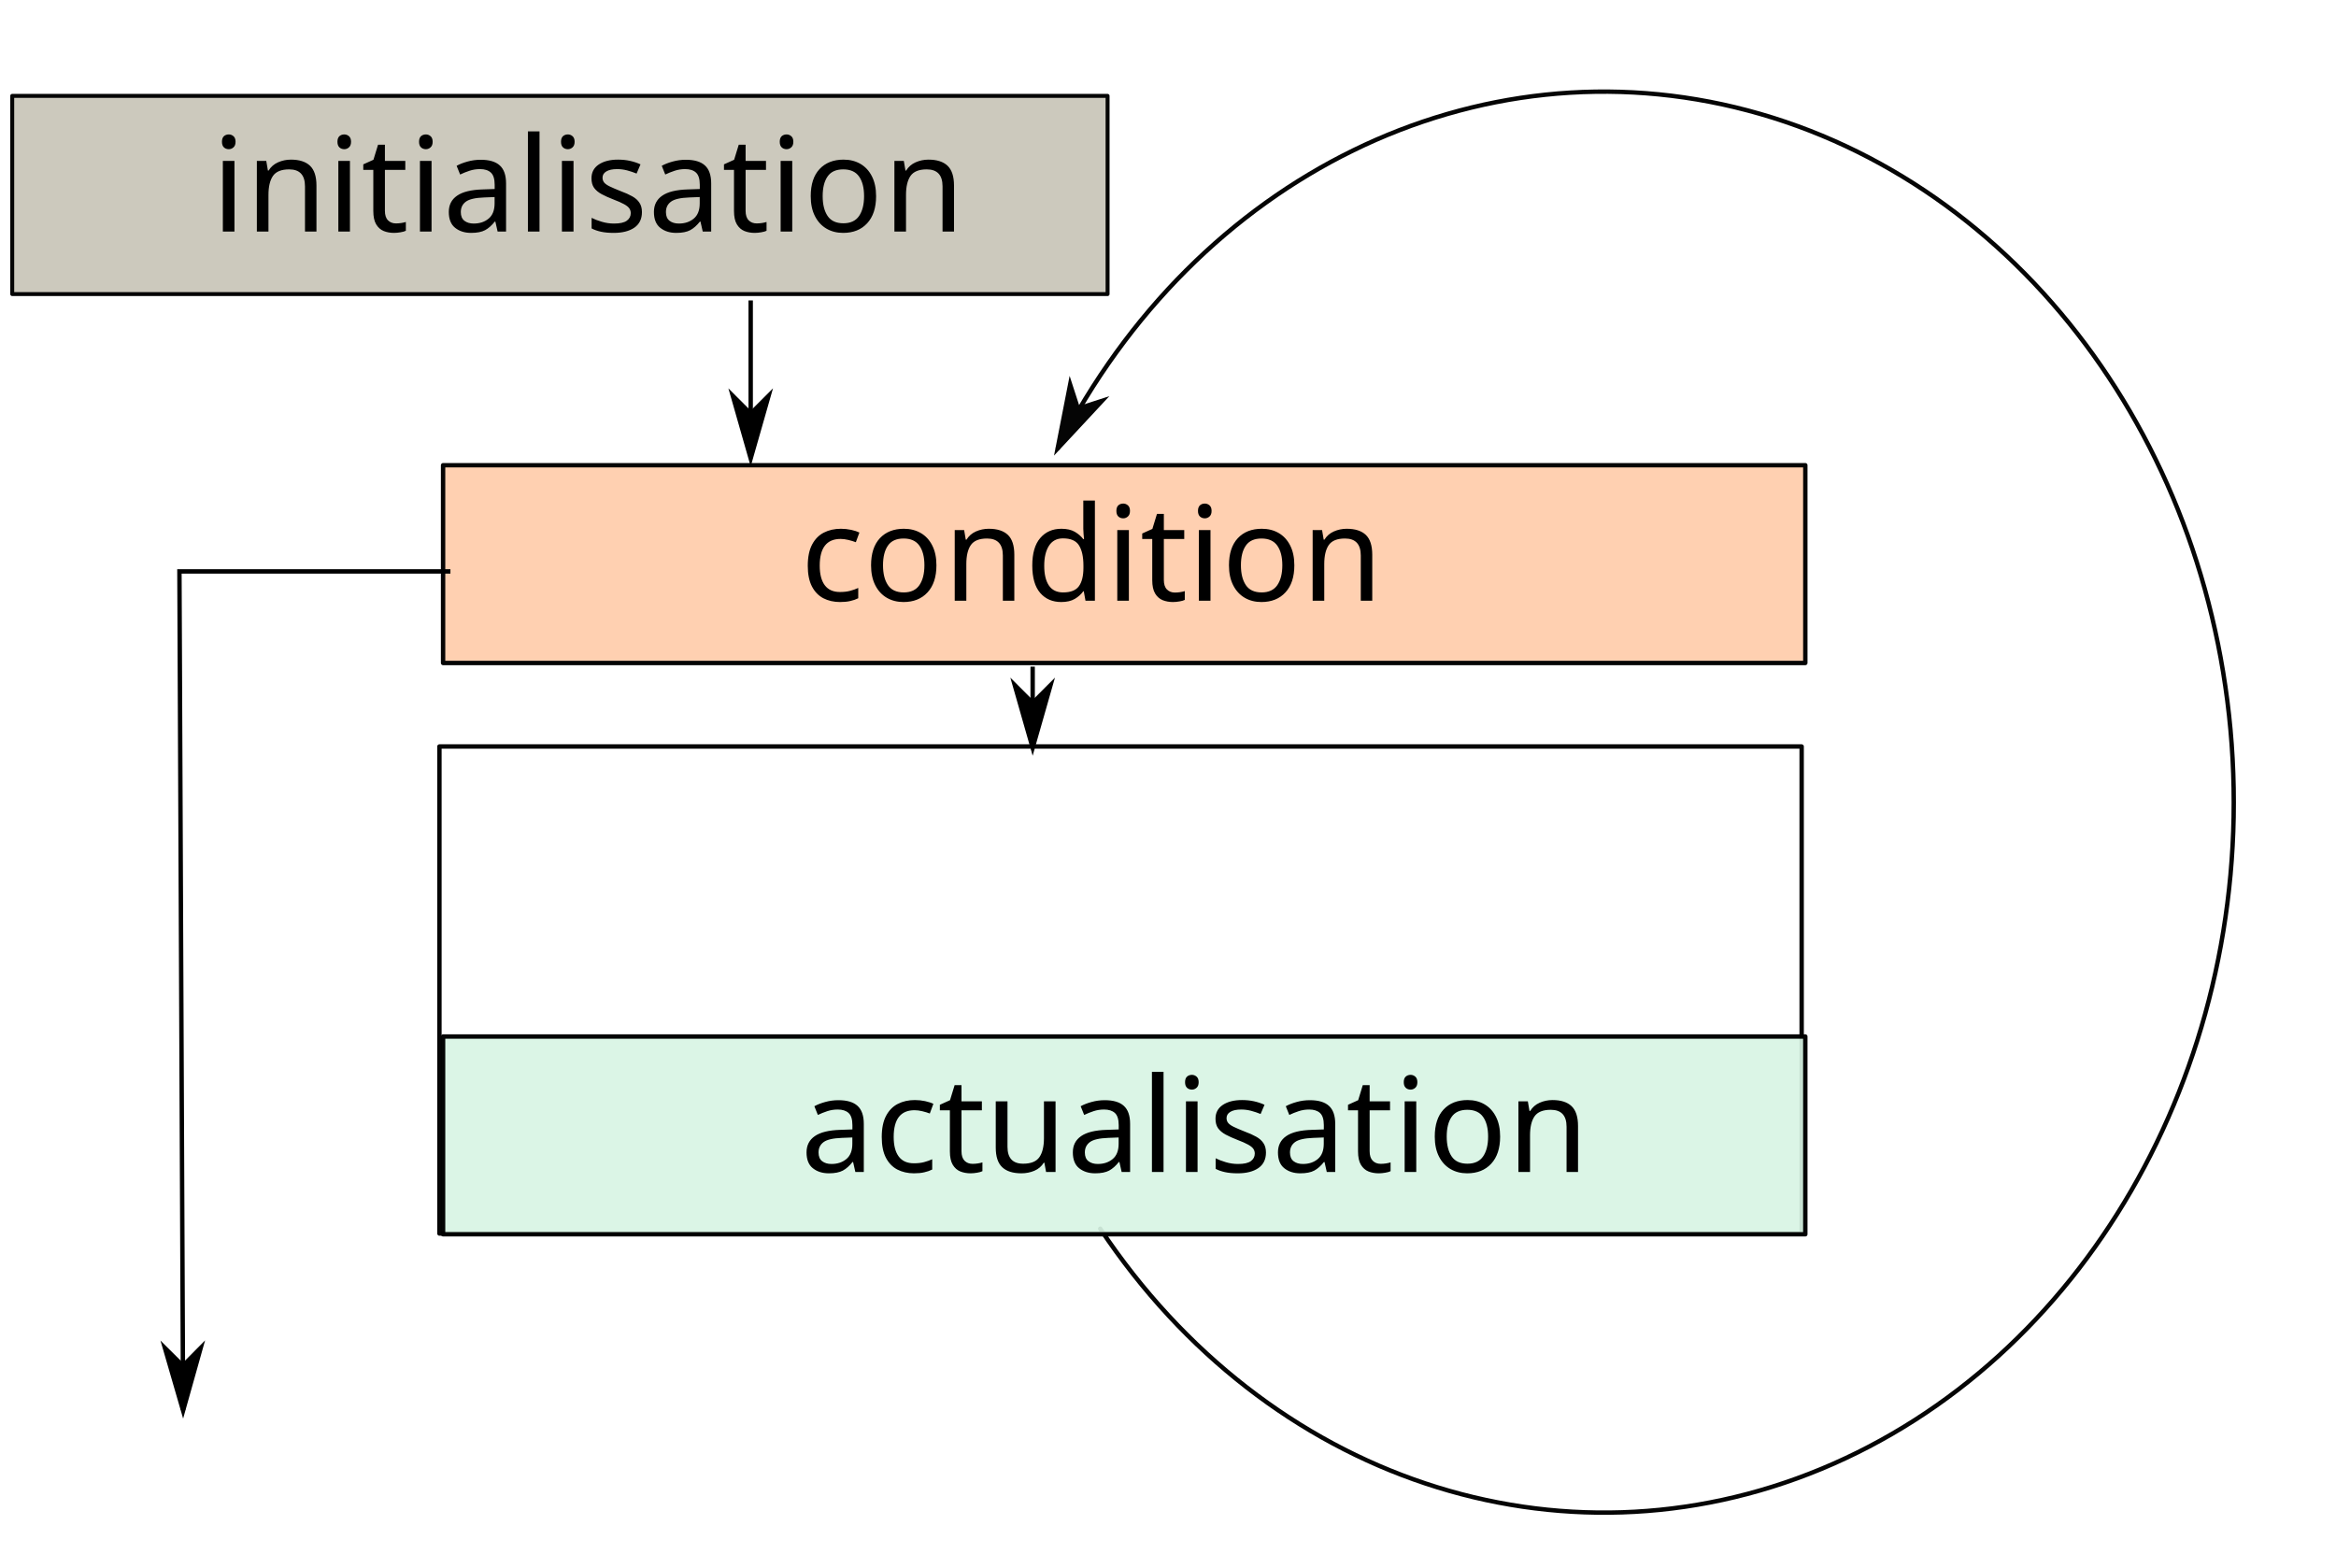
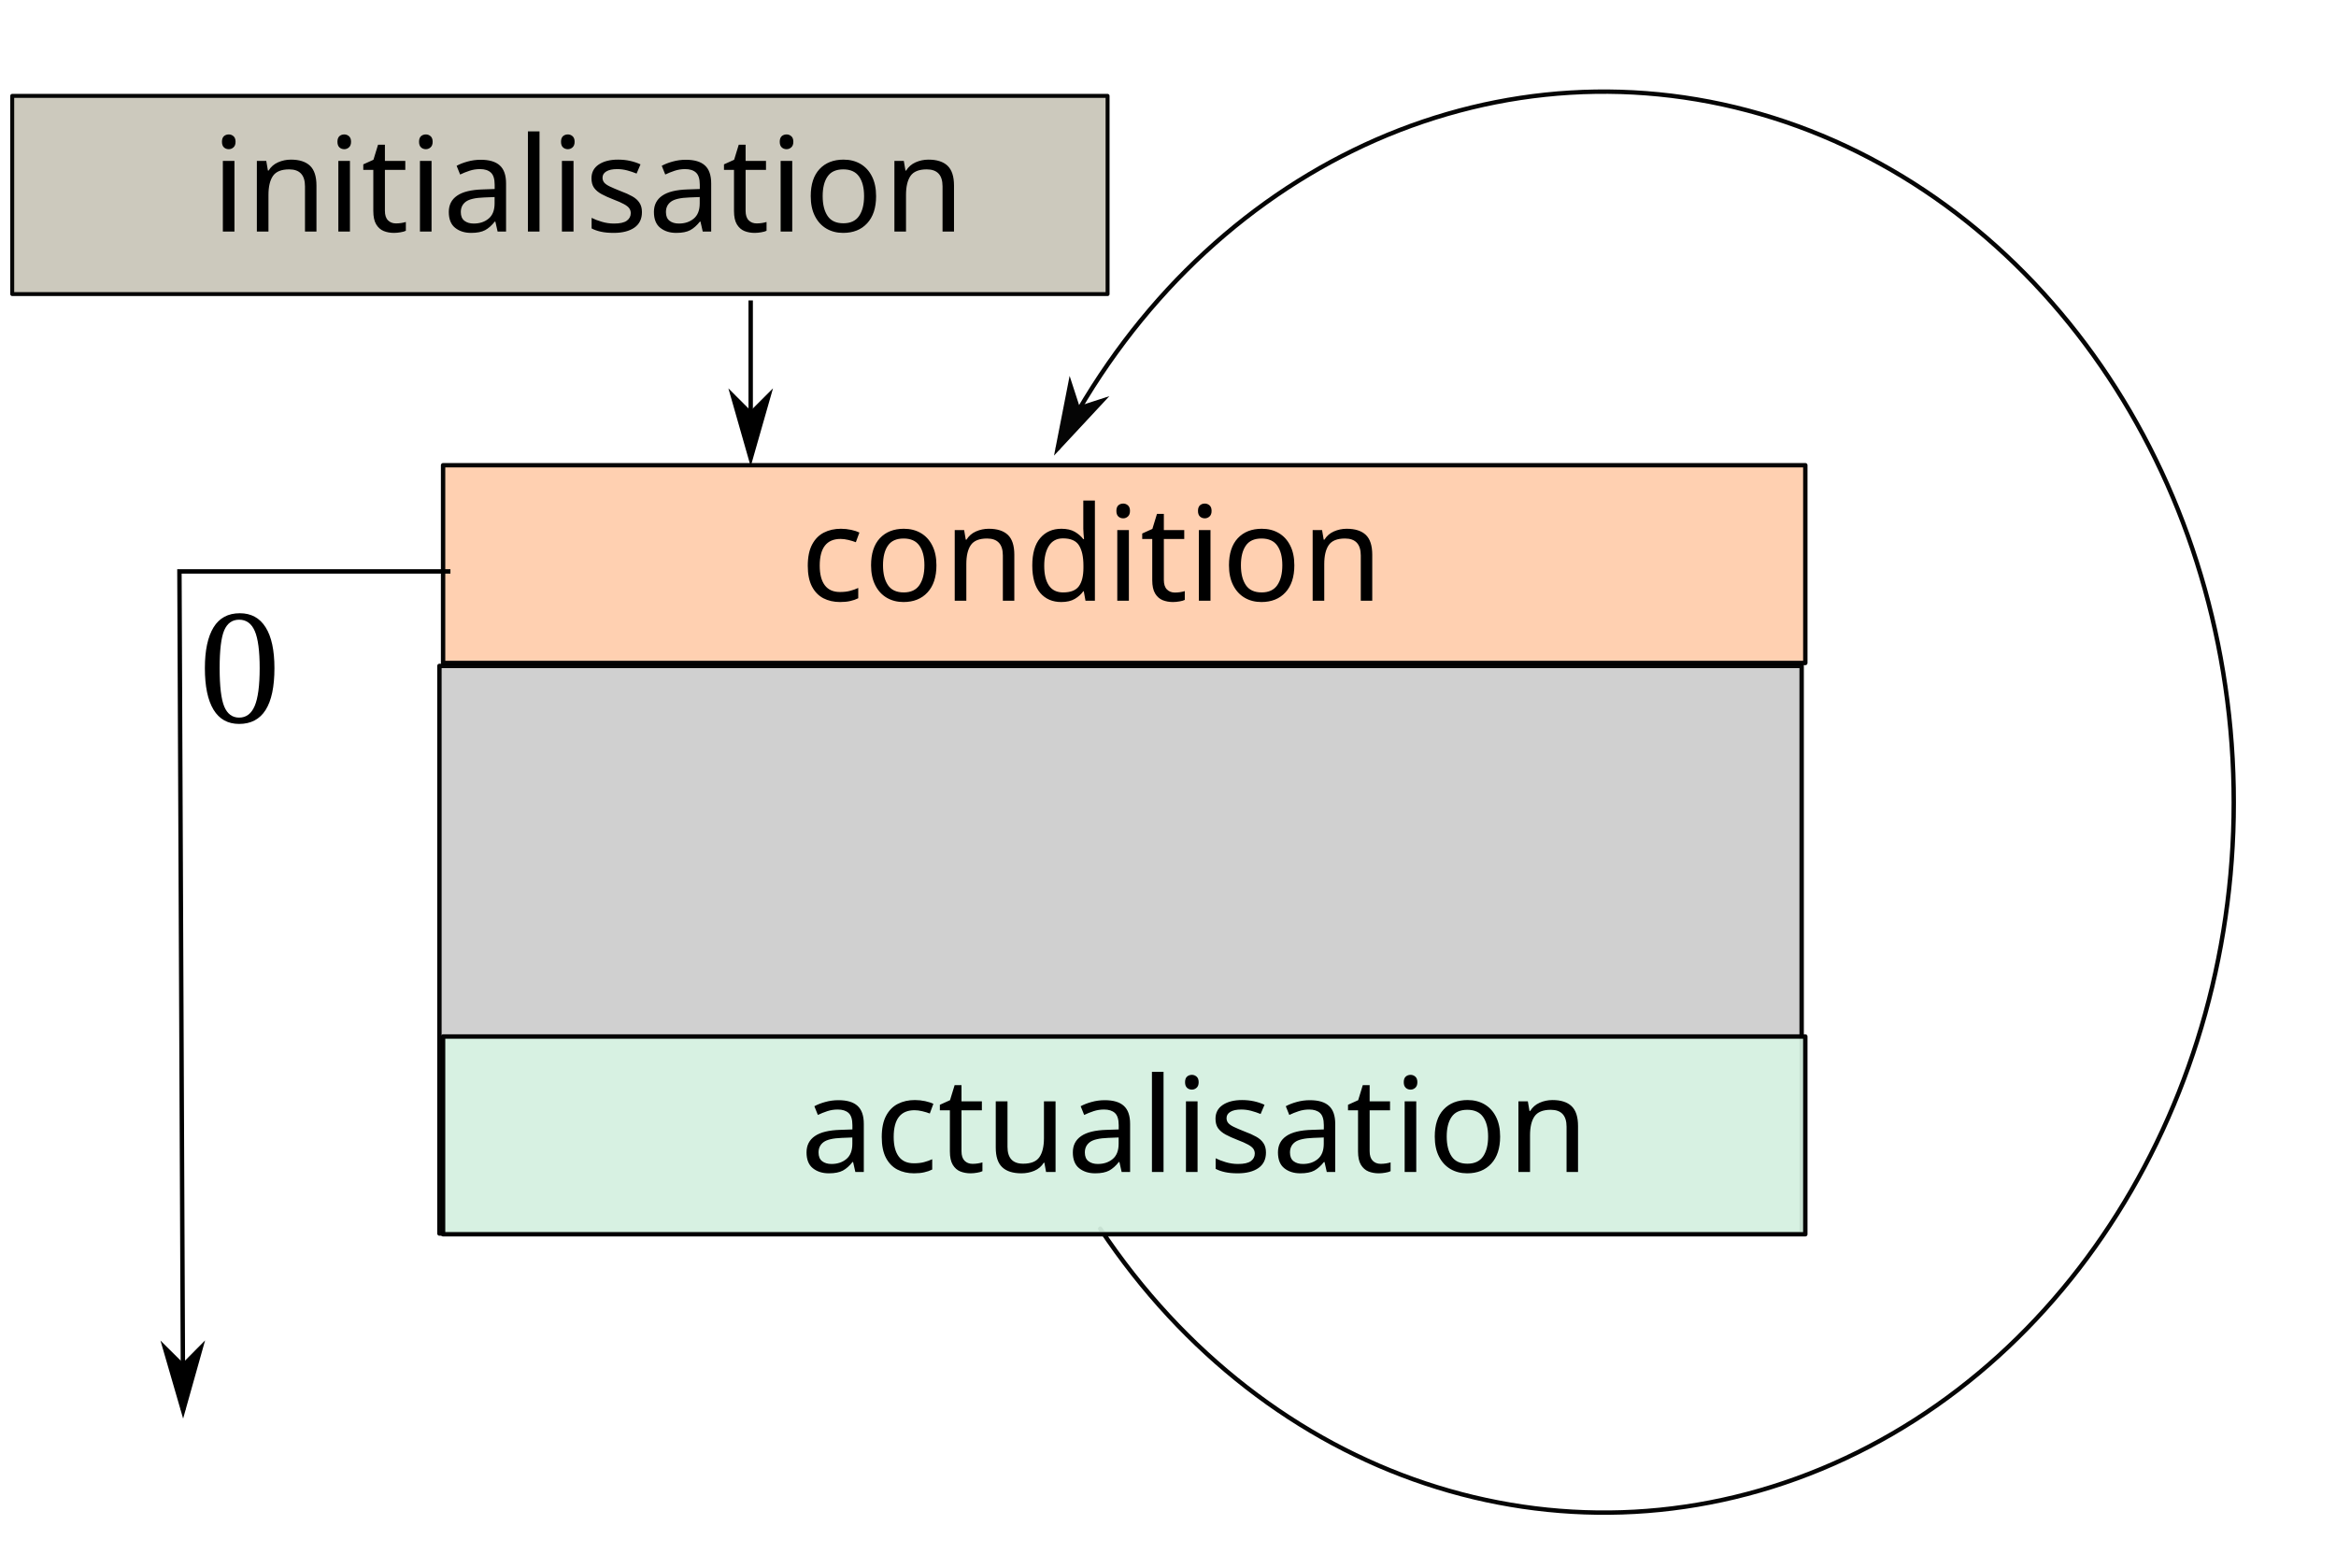
<svg xmlns="http://www.w3.org/2000/svg" id="svg2" version="1.1" width="531.6" height="356.7" viewBox="0 0 531.6 356.7">
  <defs id="defs6">
    <marker orient="auto" refY="0.0" refX="0.0" id="marker5908" style="overflow:visible;">
      <path id="path5910" d="M 0.0,0.0 L 5.0,-5.0 L -12.5,0.0 L 5.0,5.0 L 0.0,0.0 z " style="fill-rule:evenodd;stroke:#000000;stroke-width:1pt;stroke-opacity:1;fill:#000000;fill-opacity:1" transform="scale(0.8) rotate(180) translate(12.5,0)" />
-     </marker>
-     <marker style="overflow:visible;" id="marker5819" refX="0.0" refY="0.0" orient="auto">
-       <path transform="scale(0.8) rotate(180) translate(12.5,0)" style="fill-rule:evenodd;stroke:#000000;stroke-width:1pt;stroke-opacity:1;fill:#000000;fill-opacity:1" d="M 0.0,0.0 L 5.0,-5.0 L -12.5,0.0 L 5.0,5.0 L 0.0,0.0 z " id="path5821" />
    </marker>
    <marker orient="auto" refY="0.0" refX="0.0" id="Arrow1Lstart" style="overflow:visible">
      <path id="path5077" d="M 0.0,0.0 L 5.0,-5.0 L -12.5,0.0 L 5.0,5.0 L 0.0,0.0 z " style="fill-rule:evenodd;stroke:#000000;stroke-width:1pt;stroke-opacity:1;fill:#000000;fill-opacity:1" transform="scale(0.8) translate(12.5,0)" />
    </marker>
    <marker orient="auto" refY="0.0" refX="0.0" id="Arrow1Mend" style="overflow:visible;">
      <path id="path5086" d="M 0.0,0.0 L 5.0,-5.0 L -12.5,0.0 L 5.0,5.0 L 0.0,0.0 z " style="fill-rule:evenodd;stroke:#000000;stroke-width:1pt;stroke-opacity:1;fill:#000000;fill-opacity:1" transform="scale(0.4) rotate(180) translate(10,0)" />
    </marker>
-     <marker orient="auto" refY="0.0" refX="0.0" id="marker5333" style="overflow:visible;">
-       <path id="path5080" d="M 0.0,0.0 L 5.0,-5.0 L -12.5,0.0 L 5.0,5.0 L 0.0,0.0 z " style="fill-rule:evenodd;stroke:#000000;stroke-width:1pt;stroke-opacity:1;fill:#000000;fill-opacity:1" transform="scale(0.8) rotate(180) translate(12.5,0)" />
+     <marker orient="auto" refY="0" refX="0" id="marker5333" style="overflow:visible">
+       <path id="path5080" d="M 0,0 5,-5 -12.5,0 5,5 Z" style="fill:#000000;fill-opacity:1;fill-rule:evenodd;stroke:#000000;stroke-width:1pt;stroke-opacity:1" transform="matrix(-0.8,0,0,-0.8,-10,0)" />
    </marker>
    <marker orient="auto" refY="0.0" refX="0.0" id="Arrow1Lend" style="overflow:visible;">
      <path id="path5074" d="M 0.0,0.0 L 5.0,-5.0 L -12.5,0.0 L 5.0,5.0 L 0.0,0.0 z " style="fill-rule:evenodd;stroke:#000000;stroke-width:1pt;stroke-opacity:1;fill:#000000;fill-opacity:1" transform="scale(0.8) rotate(180) translate(12.5,0)" />
    </marker>
  </defs>
  <g id="layer1" transform="translate(0,-174.9)" />
-   <rect style="opacity:0.98;fill:none;fill-opacity:0.941;stroke:#000000;stroke-width:1;stroke-linecap:round;stroke-linejoin:round;stroke-miterlimit:4;stroke-dasharray:none;stroke-dashoffset:0;stroke-opacity:1" id="rect5055" width="310" height="110.833" x="100" y="169.867" />
+   <rect style="opacity:0.98;fill:#cccccc;fill-opacity:0.941;stroke:#000000;stroke-width:1;stroke-linecap:round;stroke-linejoin:round;stroke-miterlimit:4;stroke-dasharray:none;stroke-dashoffset:0;stroke-opacity:1" id="rect5055" width="310" height="129.167" x="100" y="151.533" />
  <rect style="opacity:0.98;fill:#ffccaa;fill-opacity:0.941;stroke:#000000;stroke-width:1;stroke-linecap:round;stroke-linejoin:round;stroke-miterlimit:4;stroke-dasharray:none;stroke-dashoffset:0;stroke-opacity:1" id="rect5057" width="310" height="45" x="100.833" y="105.867" />
  <path style="opacity:0.98;fill:none;fill-opacity:0.941;stroke:#000000;stroke-width:1;stroke-linecap:round;stroke-linejoin:round;stroke-miterlimit:4;stroke-dasharray:none;stroke-dashoffset:0;stroke-opacity:1" id="path5372" r="0" cy="0" cx="0" />
  <path style="opacity:0.98;fill:none;fill-opacity:0.941;stroke:#000000;stroke-width:1;stroke-linecap:round;stroke-linejoin:round;stroke-miterlimit:4;stroke-dasharray:none;stroke-dashoffset:0;stroke-opacity:1;marker-start:url(#Arrow1Lstart)" id="path5679" d="M 240.745,101.944 A 143.333,161.667 0 0 1 397.73,25.138 143.333,161.667 0 0 1 508.066,172.664 143.333,161.667 0 0 1 414.493,334.256 143.333,161.667 0 0 1 250.379,279.601" />
-   <text xml:space="preserve" style="font-style:normal;font-weight:normal;font-size:30px;line-height:125%;font-family:Sans;letter-spacing:0px;word-spacing:0px;fill:#000000;fill-opacity:1;stroke:none;stroke-width:1px;stroke-linecap:butt;stroke-linejoin:miter;stroke-opacity:1" x="182.167" y="136.7" id="text5747">
-     <tspan id="tspan5749" x="182.167" y="136.7">condition</tspan>
+   <text xml:space="preserve" style="font-style:normal;font-weight:normal;line-height:0%;font-family:sans-serif;letter-spacing:0px;word-spacing:0px;fill:#000000;fill-opacity:1;stroke:none;stroke-width:1px;stroke-linecap:butt;stroke-linejoin:miter;stroke-opacity:1" x="182.167" y="136.7" id="text5747">
+     <tspan id="tspan5749" x="182.167" y="136.7" style="font-size:30px;line-height:1.25;font-family:sans-serif">condition</tspan>
  </text>
  <path style="fill:none;fill-rule:evenodd;stroke:#000000;stroke-width:1px;stroke-linecap:butt;stroke-linejoin:miter;stroke-opacity:1;marker-end:url(#marker5333)" d="m 102.5,130.033 -61.667,0 0.833,190.833" id="path5797" />
-   <path style="fill:none;fill-rule:evenodd;stroke:#000000;stroke-width:1px;stroke-linecap:butt;stroke-linejoin:miter;stroke-opacity:1;marker-end:url(#marker5819)" d="m 235,151.7 0,18.333" id="path5811" />
  <rect y="21.816" x="2.782" height="45.102" width="249.269" id="rect5884" style="opacity:0.98;fill:#c8c4b7;fill-opacity:0.941;stroke:#000000;stroke-width:0.898;stroke-linecap:round;stroke-linejoin:round;stroke-miterlimit:4;stroke-dasharray:none;stroke-dashoffset:0;stroke-opacity:1" />
-   <text id="text5890" y="52.7" x="48.167" style="font-style:normal;font-weight:normal;font-size:30px;line-height:125%;font-family:Sans;letter-spacing:0px;word-spacing:0px;fill:#000000;fill-opacity:1;stroke:none;stroke-width:1px;stroke-linecap:butt;stroke-linejoin:miter;stroke-opacity:1" xml:space="preserve">
-     <tspan y="52.7" x="48.167" id="tspan5892">initialisation</tspan>
+   <text id="text5890" y="52.7" x="48.167" style="font-style:normal;font-weight:normal;line-height:0%;font-family:sans-serif;letter-spacing:0px;word-spacing:0px;fill:#000000;fill-opacity:1;stroke:none;stroke-width:1px;stroke-linecap:butt;stroke-linejoin:miter;stroke-opacity:1" xml:space="preserve">
+     <tspan y="52.7" x="48.167" id="tspan5892" style="font-size:30px;line-height:1.25;font-family:sans-serif">initialisation</tspan>
  </text>
  <rect y="235.867" x="100.833" height="45" width="310" id="rect5894" style="opacity:0.98;fill:#d7f4e3;fill-opacity:0.941;stroke:#000000;stroke-width:1;stroke-linecap:round;stroke-linejoin:round;stroke-miterlimit:4;stroke-dasharray:none;stroke-dashoffset:0;stroke-opacity:1" />
-   <text id="text5896" y="266.7" x="182.167" style="font-style:normal;font-weight:normal;font-size:30px;line-height:125%;font-family:Sans;letter-spacing:0px;word-spacing:0px;fill:#000000;fill-opacity:1;stroke:none;stroke-width:1px;stroke-linecap:butt;stroke-linejoin:miter;stroke-opacity:1" xml:space="preserve">
-     <tspan y="266.7" x="182.167" id="tspan5898">actualisation</tspan>
+   <text id="text5896" y="266.7" x="182.167" style="font-style:normal;font-weight:normal;line-height:0%;font-family:sans-serif;letter-spacing:0px;word-spacing:0px;fill:#000000;fill-opacity:1;stroke:none;stroke-width:1px;stroke-linecap:butt;stroke-linejoin:miter;stroke-opacity:1" xml:space="preserve">
+     <tspan y="266.7" x="182.167" id="tspan5898" style="font-size:30px;line-height:1.25;font-family:sans-serif">actualisation</tspan>
  </text>
  <path style="fill:none;fill-rule:evenodd;stroke:#000000;stroke-width:1px;stroke-linecap:butt;stroke-linejoin:miter;stroke-opacity:1;marker-end:url(#marker5908)" d="m 170.833,68.367 0,35.833" id="path5900" />
+   <text xml:space="preserve" style="font-size:37.333px;text-align:center;text-anchor:middle;fill:#000000;stroke-width:3" x="68.535" y="164.372" id="text17270">
+     <tspan id="tspan17268" x="68.535" y="164.372">0</tspan>
+   </text>
</svg>
